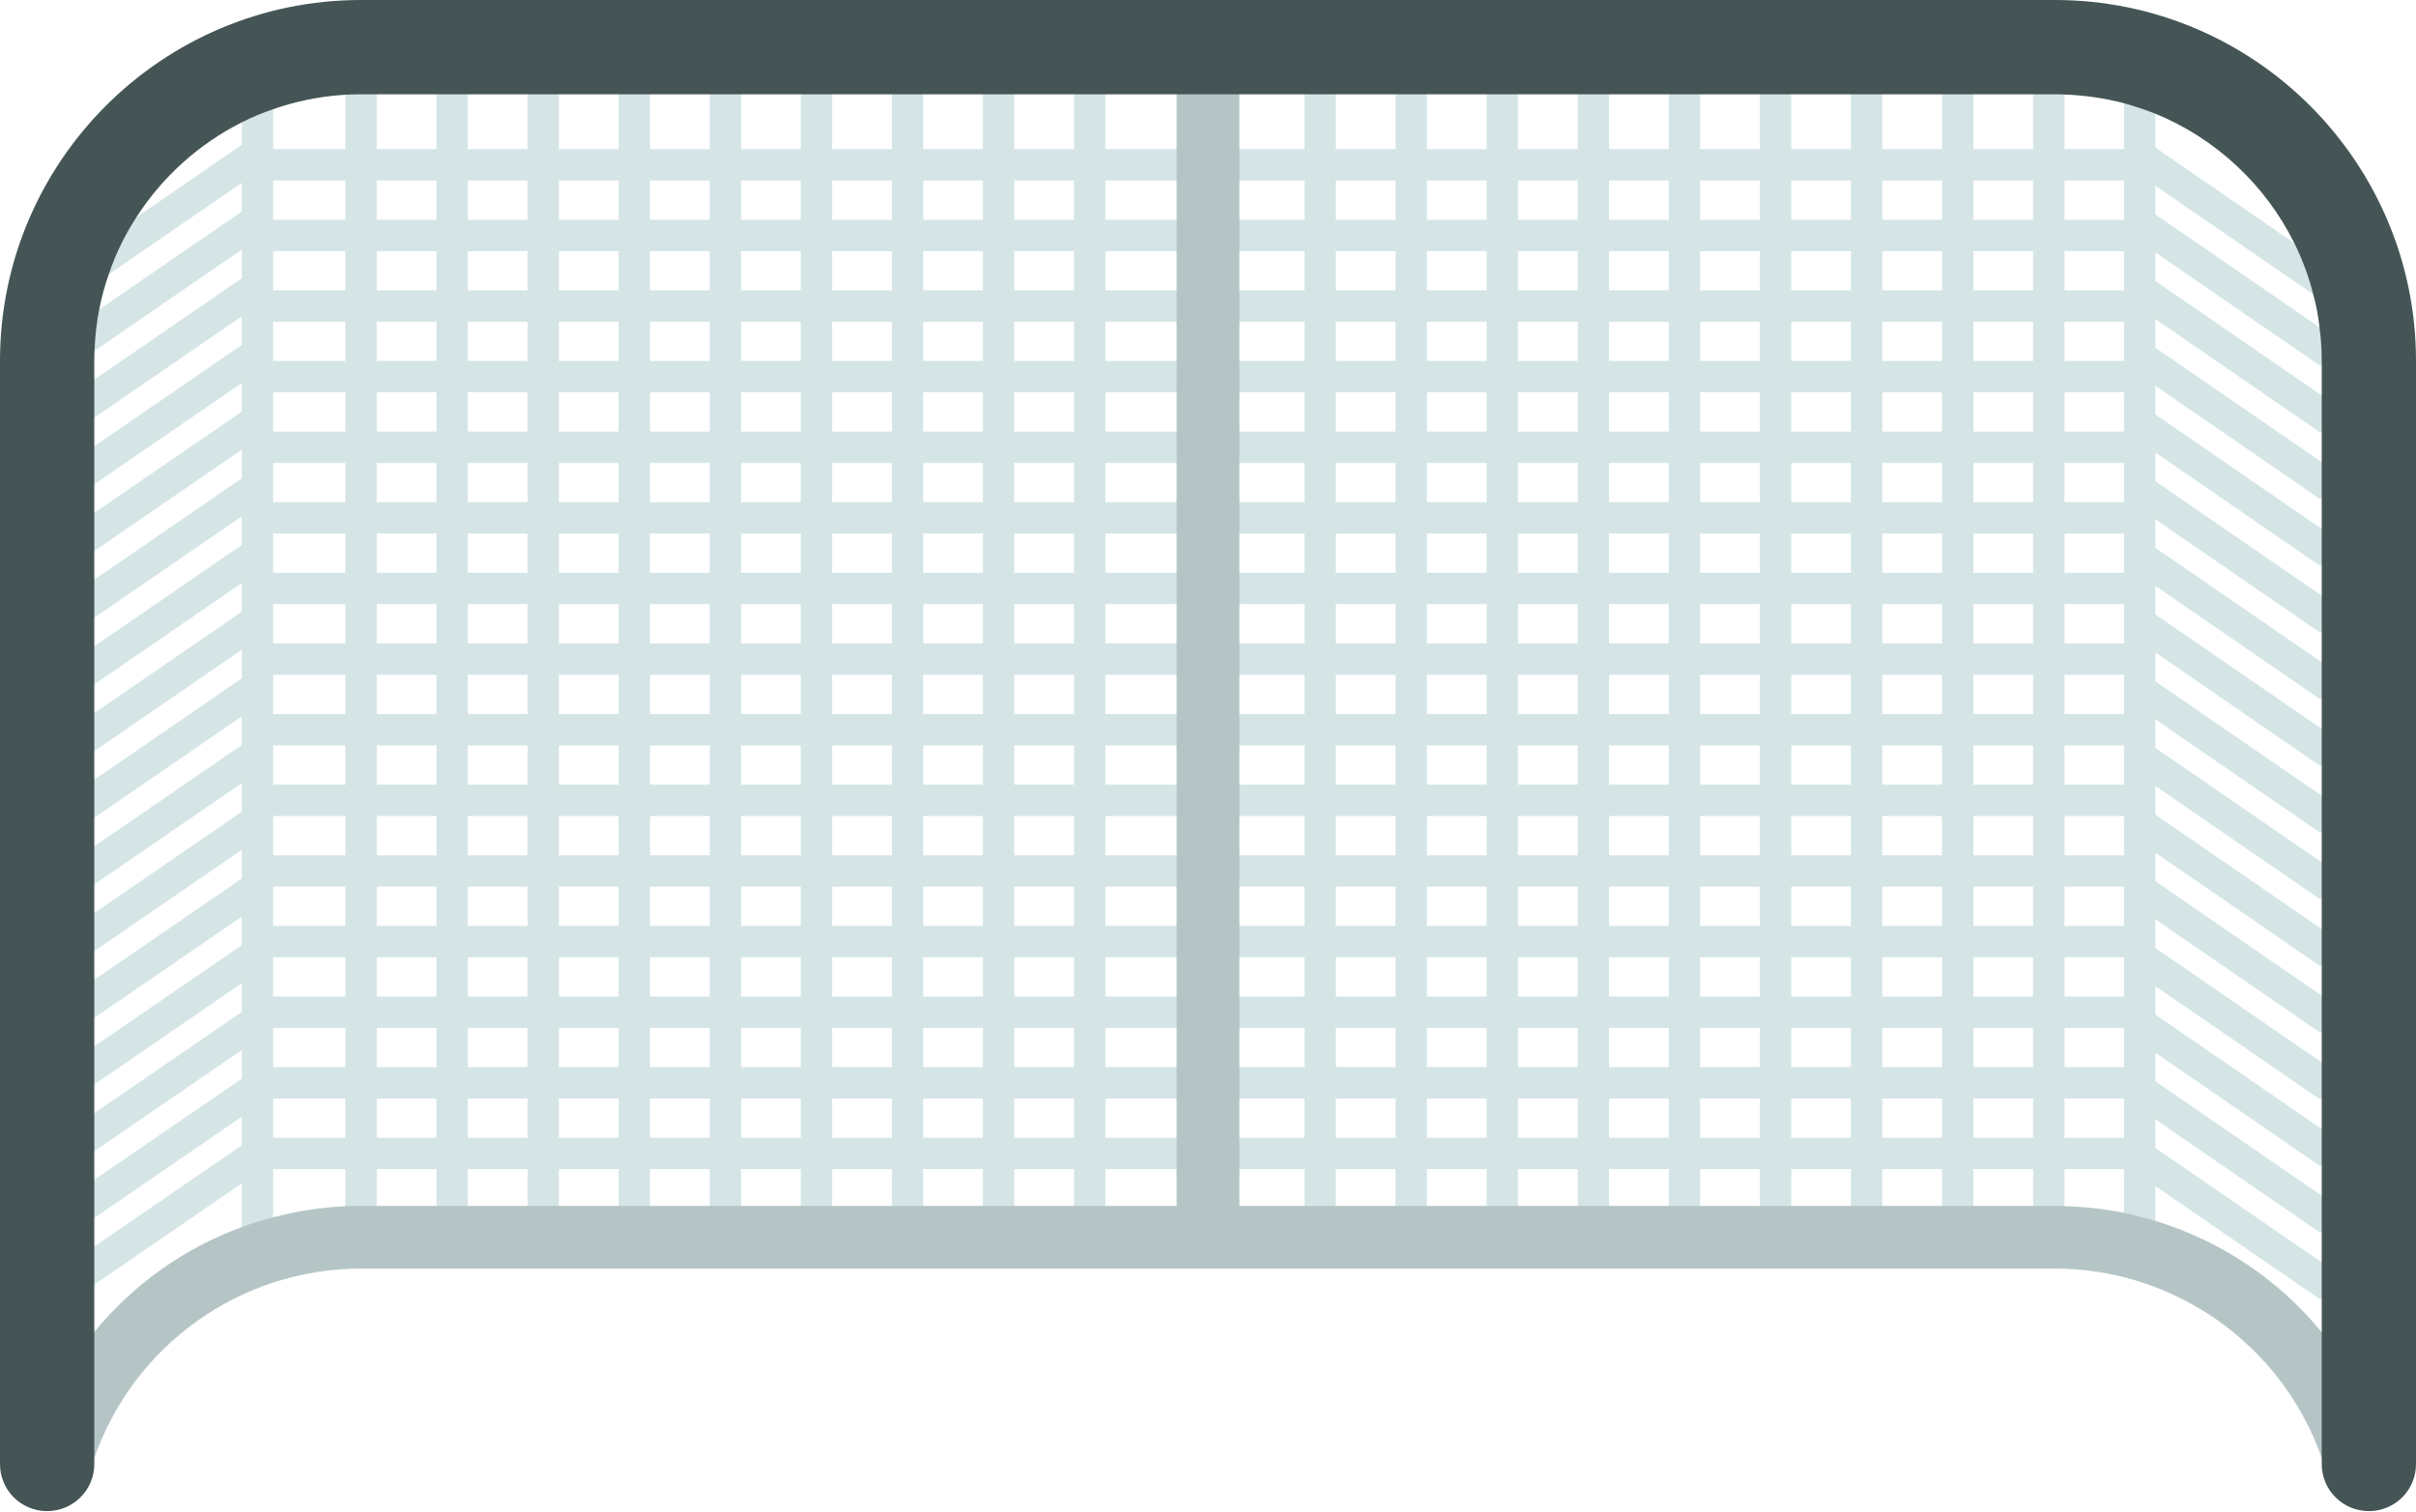
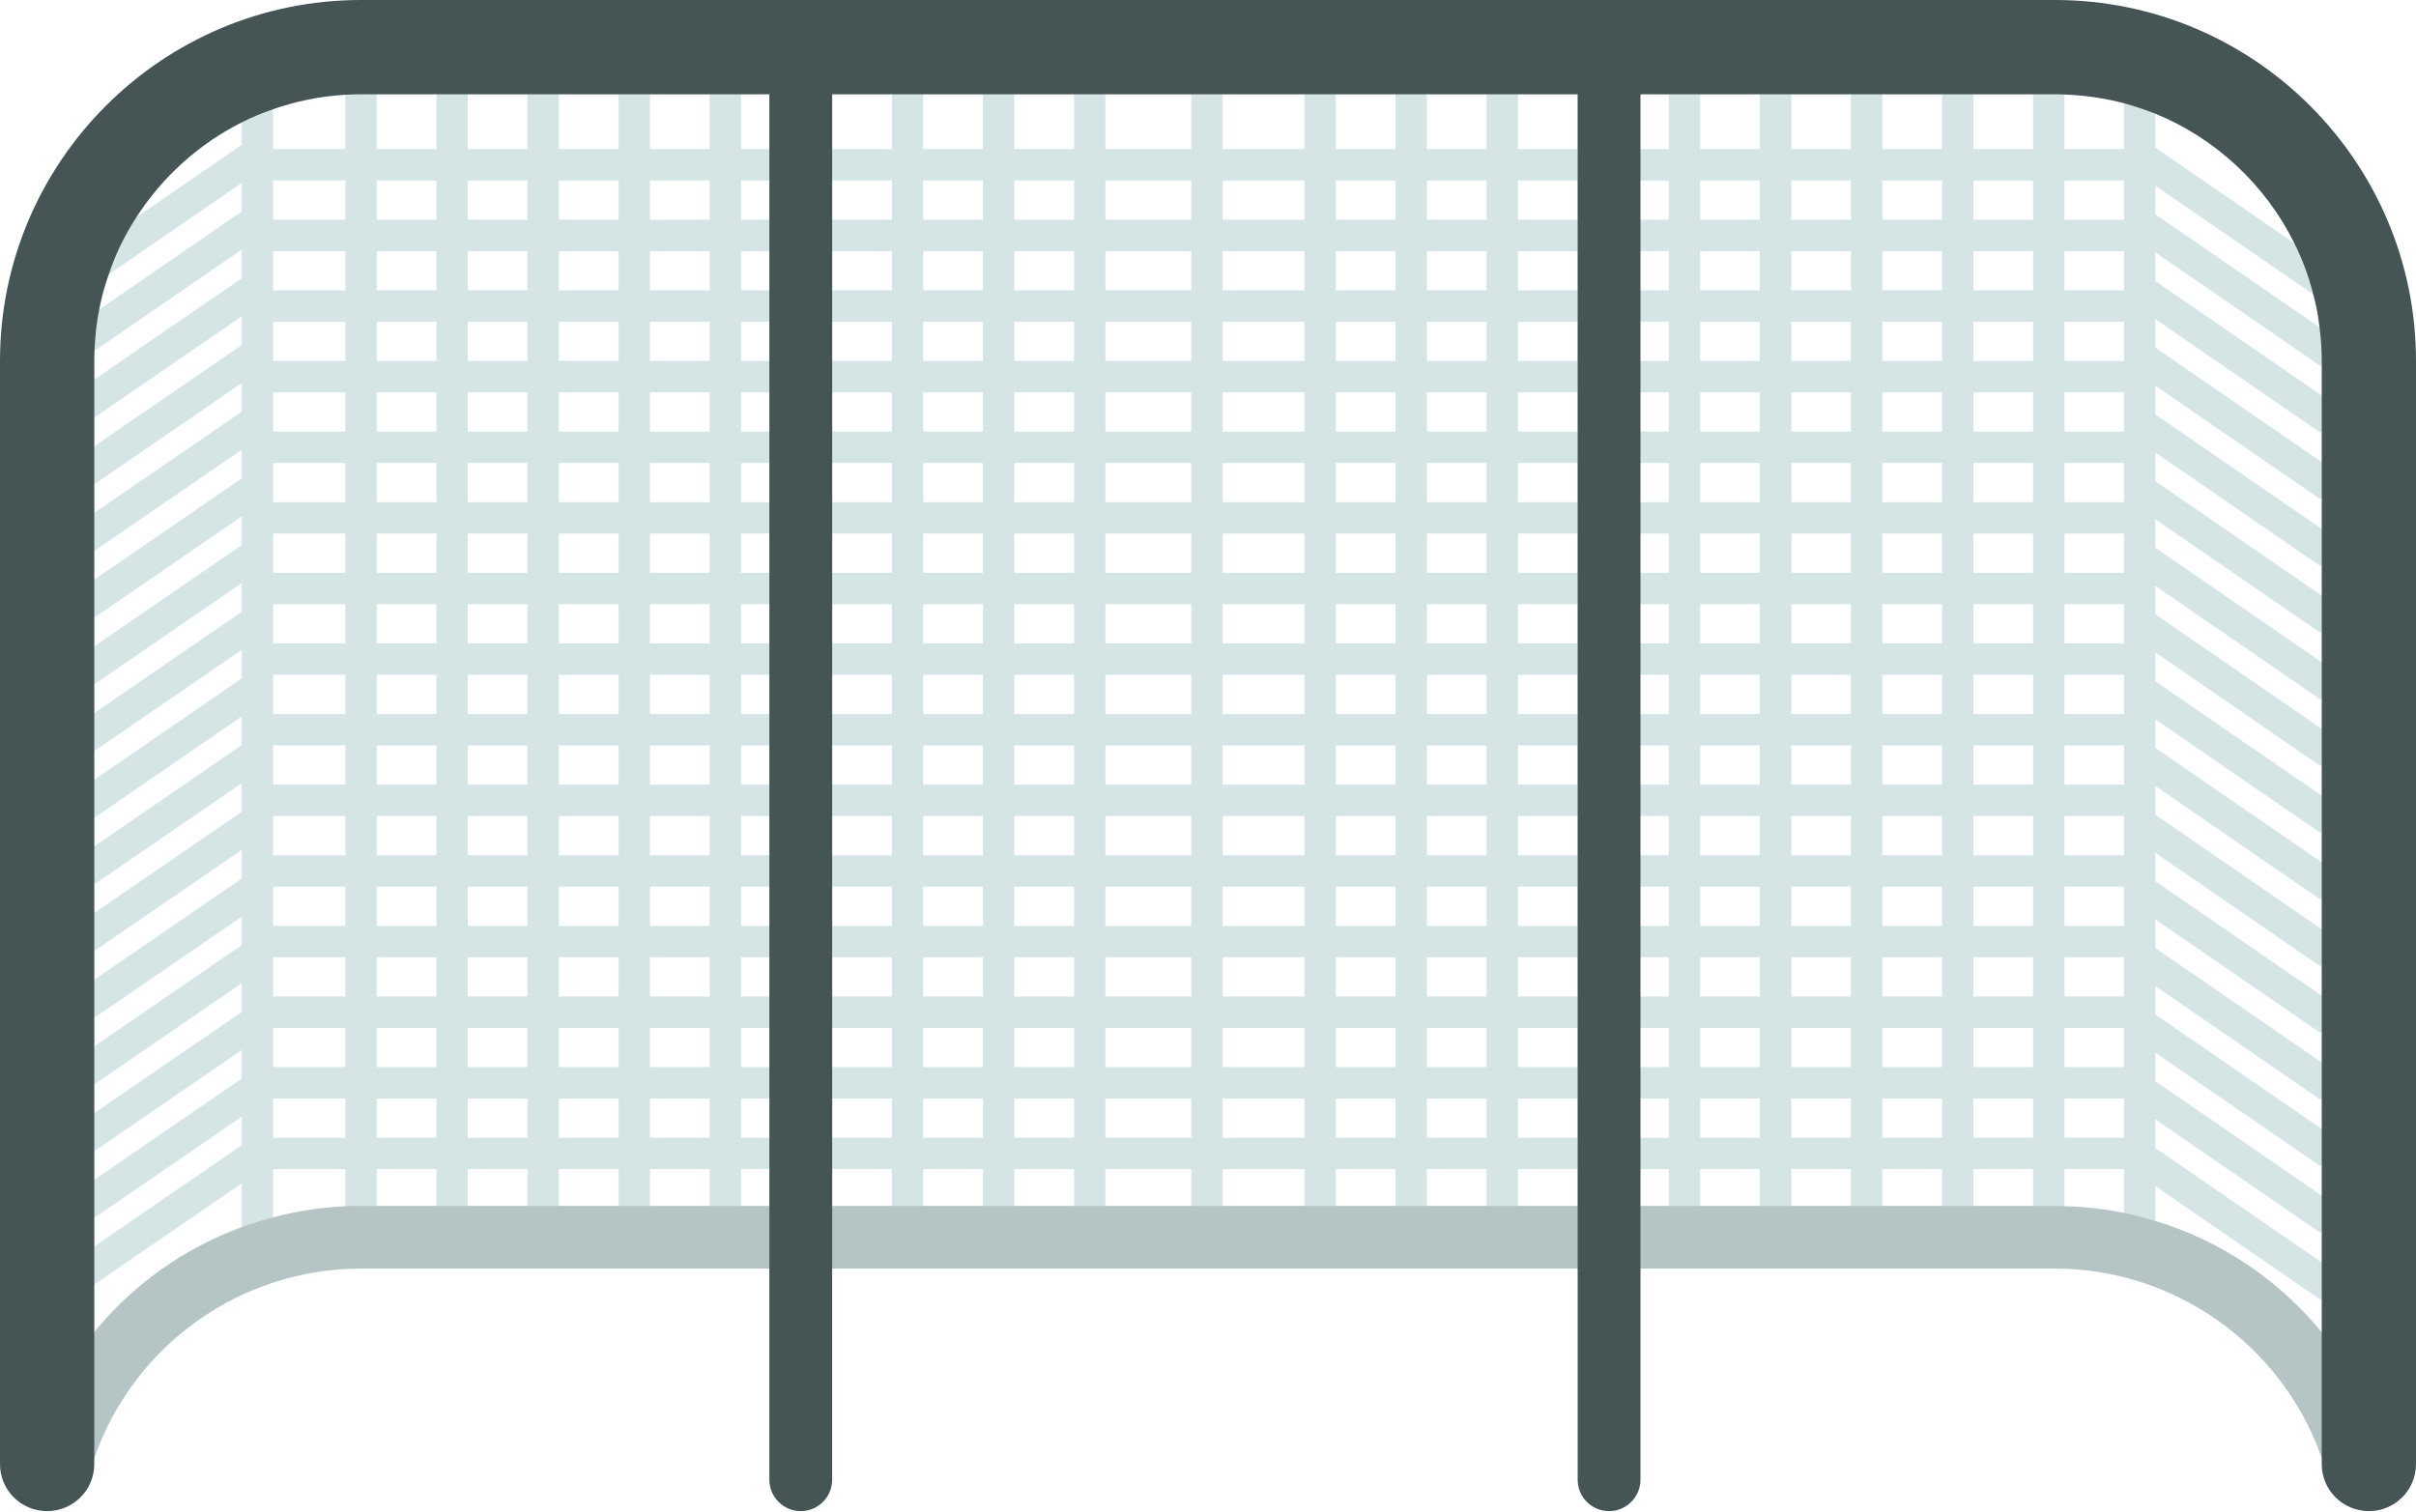
- <svg xmlns="http://www.w3.org/2000/svg" version="1.1" id="Layer_1" x="0px" y="0px" width="124.8px" height="78.079px" viewBox="0 0 124.8 78.079" style="enable-background:new 0 0 124.8 78.079;" xml:space="preserve">
-   <style type="text/css">
- 
- 	.st0{fill:#B5C5C6;}
- 	.st1{fill:#D5E5E6;}
- 	.st2{fill:#455556;}
- 
- </style>
+ <svg xmlns="http://www.w3.org/2000/svg" version="1.1" id="Layer_1" x="0px" y="0px" width="124.8px" height="78.079px" viewBox="0 0 124.8 78.079" enable-background="new 0 0 124.8 78.079" xml:space="preserve">
  <g>
    <g>
      <g>
-         <rect x="12.489" y="3.401" class="st1" width="1.621" height="61.441" />
-       </g>
-     </g>
-     <g>
-       <g>
-         <rect x="109.716" y="3.401" class="st1" width="1.621" height="61.441" />
-       </g>
-     </g>
-     <g>
-       <g>
-         <rect x="13.299" y="7.704" class="st1" width="97.227" height="1.622" />
-       </g>
-     </g>
-     <g>
-       <g>
-         <rect x="13.299" y="11.354" class="st1" width="97.227" height="1.621" />
-       </g>
-     </g>
-     <g>
-       <g>
-         <rect x="13.299" y="15.001" class="st1" width="97.227" height="1.622" />
-       </g>
-     </g>
-     <g>
-       <g>
-         <rect x="13.299" y="18.65" class="st1" width="97.227" height="1.622" />
-       </g>
-     </g>
-     <g>
-       <g>
-         <rect x="13.299" y="22.299" class="st1" width="97.227" height="1.622" />
-       </g>
-     </g>
-     <g>
-       <g>
-         <rect x="13.299" y="25.948" class="st1" width="97.227" height="1.622" />
-       </g>
-     </g>
-     <g>
-       <g>
-         <rect x="13.299" y="29.596" class="st1" width="97.227" height="1.622" />
-       </g>
-     </g>
-     <g>
-       <g>
-         <rect x="13.299" y="33.246" class="st1" width="97.227" height="1.621" />
-       </g>
-     </g>
-     <g>
-       <g>
-         <rect x="13.299" y="36.894" class="st1" width="97.227" height="1.621" />
-       </g>
-     </g>
-     <g>
-       <g>
-         <rect x="13.299" y="40.542" class="st1" width="97.227" height="1.621" />
-       </g>
-     </g>
-     <g>
-       <g>
-         <rect x="13.299" y="44.192" class="st1" width="97.227" height="1.621" />
-       </g>
-     </g>
-     <g>
-       <g>
-         <rect x="13.299" y="47.84" class="st1" width="97.227" height="1.621" />
-       </g>
-     </g>
-     <g>
-       <g>
-         <rect x="13.299" y="51.489" class="st1" width="97.227" height="1.621" />
-       </g>
-     </g>
-     <g>
-       <g>
-         <rect x="13.299" y="55.135" class="st1" width="97.227" height="1.625" />
-       </g>
-     </g>
-     <g>
-       <g>
-         <rect x="13.299" y="58.786" class="st1" width="97.227" height="1.622" />
-       </g>
-     </g>
-     <g>
-       <g>
-         <rect x="17.839" y="2.434" class="st1" width="1.622" height="61.728" />
-       </g>
-     </g>
-     <g>
-       <g>
-         <rect x="22.544" y="2.434" class="st1" width="1.621" height="61.728" />
-       </g>
-     </g>
-     <g>
-       <g>
-         <rect x="27.249" y="2.434" class="st1" width="1.622" height="61.728" />
-       </g>
-     </g>
-     <g>
-       <g>
-         <rect x="31.955" y="2.434" class="st1" width="1.622" height="61.728" />
-       </g>
-     </g>
-     <g>
-       <g>
-         <rect x="36.659" y="2.434" class="st1" width="1.622" height="61.728" />
-       </g>
-     </g>
-     <g>
-       <g>
-         <rect x="41.364" y="2.434" class="st1" width="1.623" height="61.728" />
-       </g>
-     </g>
-     <g>
-       <g>
-         <rect x="46.07" y="2.434" class="st1" width="1.62" height="61.728" />
-       </g>
-     </g>
-     <g>
-       <g>
-         <rect x="50.774" y="2.434" class="st1" width="1.621" height="61.728" />
-       </g>
-     </g>
-     <g>
-       <g>
-         <rect x="55.479" y="2.434" class="st1" width="1.621" height="61.728" />
-       </g>
-     </g>
-     <g>
-       <g>
-         <rect x="67.382" y="2.434" class="st1" width="1.622" height="61.728" />
-       </g>
-     </g>
-     <g>
-       <g>
-         <rect x="72.086" y="2.434" class="st1" width="1.623" height="61.728" />
-       </g>
-     </g>
-     <g>
-       <g>
-         <rect x="76.792" y="2.434" class="st1" width="1.621" height="61.728" />
-       </g>
-     </g>
-     <g>
-       <g>
-         <rect x="81.497" y="2.434" class="st1" width="1.62" height="61.728" />
-       </g>
-     </g>
-     <g>
-       <g>
-         <rect x="86.201" y="2.434" class="st1" width="1.622" height="61.728" />
-       </g>
-     </g>
-     <g>
-       <g>
-         <rect x="90.905" y="2.434" class="st1" width="1.624" height="61.728" />
-       </g>
-     </g>
-     <g>
-       <g>
-         <rect x="95.611" y="2.434" class="st1" width="1.622" height="61.728" />
-       </g>
-     </g>
-     <g>
-       <g>
-         <rect x="100.317" y="2.434" class="st1" width="1.621" height="61.728" />
-       </g>
-     </g>
-     <g>
-       <g>
-         <rect x="105.021" y="2.434" class="st1" width="1.622" height="61.728" />
-       </g>
-     </g>
-     <g>
-       <g>
-         <rect x="7.479" y="56.963" transform="matrix(0.5658 0.8246 -0.8246 0.5658 55.5828 20.5395)" class="st1" width="1.623" height="12.158" />
-       </g>
-     </g>
-     <g>
-       <g>
-         <rect x="7.479" y="53.517" transform="matrix(0.5658 0.8246 -0.8246 0.5658 52.7415 19.0432)" class="st1" width="1.623" height="12.159" />
-       </g>
-     </g>
-     <g>
-       <g>
-         <rect x="7.479" y="50.071" transform="matrix(0.5658 0.8246 -0.8246 0.5658 49.9002 17.5469)" class="st1" width="1.623" height="12.159" />
-       </g>
-     </g>
-     <g>
-       <g>
-         <rect x="7.479" y="46.625" transform="matrix(0.566 0.8244 -0.8244 0.566 47.046 16.0372)" class="st1" width="1.622" height="12.159" />
-       </g>
-     </g>
-     <g>
-       <g>
-         <rect x="7.479" y="43.179" transform="matrix(0.5658 0.8246 -0.8246 0.5658 44.2172 14.5541)" class="st1" width="1.623" height="12.159" />
-       </g>
-     </g>
-     <g>
-       <g>
-         <rect x="7.479" y="39.734" transform="matrix(0.566 0.8244 -0.8244 0.566 41.3647 13.0466)" class="st1" width="1.622" height="12.159" />
-       </g>
-     </g>
-     <g>
-       <g>
-         <rect x="7.479" y="36.287" transform="matrix(0.566 0.8244 -0.8244 0.566 38.5237 11.551)" class="st1" width="1.622" height="12.159" />
-       </g>
-     </g>
-     <g>
-       <g>
-         <rect x="7.48" y="32.841" transform="matrix(0.5666 0.824 -0.824 0.5666 35.6628 10.0367)" class="st1" width="1.62" height="12.159" />
-       </g>
-     </g>
-     <g>
-       <g>
-         <rect x="7.48" y="29.395" transform="matrix(0.5662 0.8243 -0.8243 0.5662 32.8372 8.5559)" class="st1" width="1.621" height="12.159" />
-       </g>
-     </g>
-     <g>
-       <g>
-         <rect x="7.48" y="25.949" transform="matrix(0.5663 0.8242 -0.8242 0.5663 29.9925 7.0572)" class="st1" width="1.621" height="12.159" />
-       </g>
-     </g>
-     <g>
-       <g>
-         <rect x="7.48" y="22.502" transform="matrix(0.5662 0.8243 -0.8243 0.5662 27.156 5.5658)" class="st1" width="1.621" height="12.159" />
-       </g>
-     </g>
-     <g>
-       <g>
-         <rect x="7.479" y="19.057" transform="matrix(0.566 0.8244 -0.8244 0.566 24.3197 4.0739)" class="st1" width="1.622" height="12.159" />
-       </g>
-     </g>
-     <g>
-       <g>
-         <rect x="7.479" y="15.612" transform="matrix(0.5659 0.8245 -0.8245 0.5659 21.4825 2.581)" class="st1" width="1.622" height="12.158" />
-       </g>
-     </g>
-     <g>
-       <g>
-         <rect x="7.48" y="12.165" transform="matrix(0.5662 0.8243 -0.8243 0.5662 18.6353 1.0814)" class="st1" width="1.621" height="12.159" />
-       </g>
-     </g>
-     <g>
-       <g>
-         <rect x="7.48" y="8.719" transform="matrix(0.5665 0.8241 -0.8241 0.5665 15.7892 -0.4163)" class="st1" width="1.621" height="12.16" />
-       </g>
-     </g>
-     <g>
-       <g>
-         <rect x="7.48" y="5.272" transform="matrix(0.5665 0.8241 -0.8241 0.5665 12.9492 -1.9104)" class="st1" width="1.621" height="12.16" />
-       </g>
-     </g>
-     <g>
-       <g>
-         <rect x="109.239" y="62.231" transform="matrix(0.8239 0.5667 -0.5667 0.8239 56.0347 -54.2526)" class="st1" width="12.159" height="1.623" />
-       </g>
-     </g>
-     <g>
-       <g>
-         <rect x="109.238" y="58.786" transform="matrix(0.8238 0.5668 -0.5668 0.8238 54.097 -54.8674)" class="st1" width="12.16" height="1.622" />
-       </g>
-     </g>
-     <g>
-       <g>
-         <rect x="109.238" y="55.34" transform="matrix(0.8238 0.5668 -0.5668 0.8238 52.1438 -55.4745)" class="st1" width="12.16" height="1.623" />
-       </g>
-     </g>
-     <g>
-       <g>
-         <rect x="109.239" y="51.894" transform="matrix(0.8239 0.5668 -0.5668 0.8239 50.1832 -56.0773)" class="st1" width="12.159" height="1.622" />
-       </g>
-     </g>
-     <g>
-       <g>
-         <rect x="109.238" y="48.448" transform="matrix(0.8238 0.5668 -0.5668 0.8238 48.2372 -56.6887)" class="st1" width="12.16" height="1.622" />
-       </g>
-     </g>
-     <g>
-       <g>
-         <rect x="109.238" y="45.003" transform="matrix(0.8238 0.5669 -0.5669 0.8238 46.2908 -57.3003)" class="st1" width="12.16" height="1.62" />
-       </g>
-     </g>
-     <g>
-       <g>
-         <rect x="109.239" y="41.556" transform="matrix(0.8238 0.5668 -0.5668 0.8238 44.3272 -57.9005)" class="st1" width="12.159" height="1.621" />
-       </g>
-     </g>
-     <g>
-       <g>
-         <rect x="109.239" y="38.11" transform="matrix(0.8239 0.5668 -0.5668 0.8239 42.3672 -58.5028)" class="st1" width="12.159" height="1.621" />
-       </g>
-     </g>
-     <g>
-       <g>
-         <rect x="109.238" y="34.664" transform="matrix(0.8238 0.5668 -0.5668 0.8238 40.4237 -59.1171)" class="st1" width="12.16" height="1.621" />
-       </g>
-     </g>
-     <g>
-       <g>
-         <rect x="109.239" y="31.217" transform="matrix(0.8239 0.5668 -0.5668 0.8239 38.4642 -59.7191)" class="st1" width="12.159" height="1.622" />
-       </g>
-     </g>
-     <g>
-       <g>
-         <rect x="109.239" y="27.771" transform="matrix(0.8239 0.5668 -0.5668 0.8239 36.508 -60.3234)" class="st1" width="12.159" height="1.622" />
-       </g>
-     </g>
-     <g>
-       <g>
-         <rect x="109.239" y="24.326" transform="matrix(0.8238 0.5668 -0.5668 0.8238 34.5611 -60.9356)" class="st1" width="12.159" height="1.621" />
-       </g>
-     </g>
-     <g>
-       <g>
-         <rect x="109.238" y="20.881" transform="matrix(0.8238 0.5668 -0.5668 0.8238 32.6108 -61.5452)" class="st1" width="12.16" height="1.621" />
-       </g>
-     </g>
-     <g>
-       <g>
-         <rect x="109.238" y="17.435" transform="matrix(0.8238 0.5668 -0.5668 0.8238 30.6574 -62.1524)" class="st1" width="12.16" height="1.621" />
-       </g>
-     </g>
-     <g>
-       <g>
-         <rect x="109.239" y="13.988" transform="matrix(0.8238 0.5668 -0.5668 0.8238 28.7012 -62.7567)" class="st1" width="12.159" height="1.621" />
-       </g>
-     </g>
-     <g>
-       <g>
-         <rect x="109.239" y="10.541" transform="matrix(0.8239 0.5667 -0.5667 0.8239 26.7404 -63.3549)" class="st1" width="12.159" height="1.623" />
-       </g>
-     </g>
-     <g>
-       <g>
-         <path class="st0" d="M121.959,76.163c-0.81,0.283-1.683-0.091-2.028-0.861c-0.026-0.039-0.039-0.076-0.052-0.115     c-2.082-5.758-7.595-9.639-13.725-9.639H18.645c-6.206,0-11.732,3.934-13.775,9.793c-0.013,0.052-0.039,0.089-0.05,0.141     c-0.233,0.669-0.861,1.105-1.543,1.105c-0.167,0-0.347-0.039-0.515-0.09c-0.848-0.283-1.297-1.208-1.015-2.056     c0.707-2.095,1.773-3.984,3.124-5.616c2.005-2.455,4.639-4.33,7.619-5.422c0.527-0.193,1.068-0.36,1.619-0.502     c1.209-0.322,2.456-0.514,3.728-0.577c0.27-0.014,0.539-0.014,0.809-0.014h87.509c0.167,0,0.321,0,0.488,0.014     c1.042,0.024,2.069,0.14,3.071,0.347c0.553,0.115,1.092,0.257,1.619,0.411c3.38,1.028,6.387,3.046,8.598,5.757     c1.285,1.541,2.299,3.303,3.006,5.242C123.232,74.928,122.795,75.854,121.959,76.163z" />
-       </g>
-     </g>
-     <g>
-       <g>
-         <path class="st0" d="M62.401,65.553c-0.896,0-1.622-0.727-1.622-1.622V2.434c0-0.895,0.726-1.622,1.622-1.622     c0.895,0,1.622,0.727,1.622,1.622v61.497C64.022,64.827,63.296,65.553,62.401,65.553z" />
-       </g>
-     </g>
-     <g>
-       <g>
-         <path class="st2" d="M124.8,18.646v57.002c0,1.351-1.092,2.431-2.428,2.431c-1.35,0-2.441-1.08-2.441-2.431V18.646     c0-0.591-0.039-1.17-0.116-1.736c-0.065-0.578-0.167-1.144-0.322-1.695c-0.23-0.927-0.563-1.812-0.976-2.648     c-1.49-3.006-4.047-5.409-7.184-6.694c-0.527-0.206-1.066-0.385-1.619-0.54c-0.989-0.257-2.018-0.411-3.071-0.449     c-0.154-0.013-0.321-0.013-0.488-0.013H18.645c-0.27,0-0.54,0.013-0.809,0.024c-1.299,0.078-2.544,0.335-3.728,0.747     c-0.551,0.192-1.092,0.41-1.619,0.68c-2.224,1.118-4.111,2.827-5.448,4.909c-0.591,0.913-1.079,1.902-1.426,2.956     c-0.205,0.577-0.372,1.182-0.489,1.798c-0.14,0.695-0.218,1.416-0.244,2.146C4.87,18.298,4.87,18.479,4.87,18.646v57.002     c0,1.351-1.093,2.431-2.442,2.431C1.091,78.079,0,76.999,0,75.648V18.646C0,8.366,8.364,0,18.645,0h87.509     C116.435,0,124.8,8.366,124.8,18.646z" />
-       </g>
+         <rect x="61.536" y="2.434" fill="#D5E5E6" width="1.621" height="61.729" />
+       </g>
+     </g>
+     <g>
+       <g>
+         <rect x="12.489" y="3.401" fill="#D5E5E6" width="1.621" height="61.441" />
+       </g>
+     </g>
+     <g>
+       <g>
+         <rect x="109.716" y="3.401" fill="#D5E5E6" width="1.621" height="61.441" />
+       </g>
+     </g>
+     <g>
+       <g>
+         <rect x="13.299" y="7.704" fill="#D5E5E6" width="97.227" height="1.622" />
+       </g>
+     </g>
+     <g>
+       <g>
+         <rect x="13.299" y="11.354" fill="#D5E5E6" width="97.227" height="1.621" />
+       </g>
+     </g>
+     <g>
+       <g>
+         <rect x="13.299" y="15.001" fill="#D5E5E6" width="97.227" height="1.622" />
+       </g>
+     </g>
+     <g>
+       <g>
+         <rect x="13.299" y="18.65" fill="#D5E5E6" width="97.227" height="1.622" />
+       </g>
+     </g>
+     <g>
+       <g>
+         <rect x="13.299" y="22.299" fill="#D5E5E6" width="97.227" height="1.622" />
+       </g>
+     </g>
+     <g>
+       <g>
+         <rect x="13.299" y="25.948" fill="#D5E5E6" width="97.227" height="1.622" />
+       </g>
+     </g>
+     <g>
+       <g>
+         <rect x="13.299" y="29.596" fill="#D5E5E6" width="97.227" height="1.622" />
+       </g>
+     </g>
+     <g>
+       <g>
+         <rect x="13.299" y="33.246" fill="#D5E5E6" width="97.227" height="1.621" />
+       </g>
+     </g>
+     <g>
+       <g>
+         <rect x="13.299" y="36.894" fill="#D5E5E6" width="97.227" height="1.621" />
+       </g>
+     </g>
+     <g>
+       <g>
+         <rect x="13.299" y="40.542" fill="#D5E5E6" width="97.227" height="1.621" />
+       </g>
+     </g>
+     <g>
+       <g>
+         <rect x="13.299" y="44.192" fill="#D5E5E6" width="97.227" height="1.621" />
+       </g>
+     </g>
+     <g>
+       <g>
+         <rect x="13.299" y="47.84" fill="#D5E5E6" width="97.227" height="1.621" />
+       </g>
+     </g>
+     <g>
+       <g>
+         <rect x="13.299" y="51.489" fill="#D5E5E6" width="97.227" height="1.621" />
+       </g>
+     </g>
+     <g>
+       <g>
+         <rect x="13.299" y="55.135" fill="#D5E5E6" width="97.227" height="1.625" />
+       </g>
+     </g>
+     <g>
+       <g>
+         <rect x="13.299" y="58.786" fill="#D5E5E6" width="97.227" height="1.623" />
+       </g>
+     </g>
+     <g>
+       <g>
+         <rect x="17.839" y="2.434" fill="#D5E5E6" width="1.622" height="61.729" />
+       </g>
+     </g>
+     <g>
+       <g>
+         <rect x="22.544" y="2.434" fill="#D5E5E6" width="1.621" height="61.729" />
+       </g>
+     </g>
+     <g>
+       <g>
+         <rect x="27.249" y="2.434" fill="#D5E5E6" width="1.622" height="61.729" />
+       </g>
+     </g>
+     <g>
+       <g>
+         <rect x="31.955" y="2.434" fill="#D5E5E6" width="1.622" height="61.729" />
+       </g>
+     </g>
+     <g>
+       <g>
+         <rect x="36.659" y="2.434" fill="#D5E5E6" width="1.622" height="61.729" />
+       </g>
+     </g>
+     <g>
+       <g>
+         <rect x="41.364" y="2.434" fill="#D5E5E6" width="1.623" height="61.729" />
+       </g>
+     </g>
+     <g>
+       <g>
+         <rect x="46.07" y="2.434" fill="#D5E5E6" width="1.62" height="61.729" />
+       </g>
+     </g>
+     <g>
+       <g>
+         <rect x="50.774" y="2.434" fill="#D5E5E6" width="1.621" height="61.729" />
+       </g>
+     </g>
+     <g>
+       <g>
+         <rect x="55.479" y="2.434" fill="#D5E5E6" width="1.621" height="61.729" />
+       </g>
+     </g>
+     <g>
+       <g>
+         <rect x="67.382" y="2.434" fill="#D5E5E6" width="1.621" height="61.729" />
+       </g>
+     </g>
+     <g>
+       <g>
+         <rect x="72.085" y="2.434" fill="#D5E5E6" width="1.623" height="61.729" />
+       </g>
+     </g>
+     <g>
+       <g>
+         <rect x="76.792" y="2.434" fill="#D5E5E6" width="1.621" height="61.729" />
+       </g>
+     </g>
+     <g>
+       <g>
+         <rect x="81.498" y="2.434" fill="#D5E5E6" width="1.619" height="61.729" />
+       </g>
+     </g>
+     <g>
+       <g>
+         <rect x="86.201" y="2.434" fill="#D5E5E6" width="1.623" height="61.729" />
+       </g>
+     </g>
+     <g>
+       <g>
+         <rect x="90.905" y="2.434" fill="#D5E5E6" width="1.624" height="61.729" />
+       </g>
+     </g>
+     <g>
+       <g>
+         <rect x="95.611" y="2.434" fill="#D5E5E6" width="1.622" height="61.729" />
+       </g>
+     </g>
+     <g>
+       <g>
+         <rect x="100.317" y="2.434" fill="#D5E5E6" width="1.621" height="61.729" />
+       </g>
+     </g>
+     <g>
+       <g>
+         <rect x="105.021" y="2.434" fill="#D5E5E6" width="1.622" height="61.729" />
+       </g>
+     </g>
+     <g>
+       <g>
+         <rect x="7.478" y="56.965" transform="matrix(-0.566 -0.8244 0.8244 -0.566 -38.9956 105.56)" fill="#D5E5E6" width="1.623" height="12.159" />
+       </g>
+     </g>
+     <g>
+       <g>
+         <rect x="7.477" y="53.519" transform="matrix(-0.566 -0.8244 0.8244 -0.566 -36.1552 100.1638)" fill="#D5E5E6" width="1.623" height="12.159" />
+       </g>
+     </g>
+     <g>
+       <g>
+         <rect x="7.477" y="50.074" transform="matrix(-0.5657 -0.8246 0.8246 -0.5657 -33.3267 94.754)" fill="#D5E5E6" width="1.624" height="12.159" />
+       </g>
+     </g>
+     <g>
+       <g>
+         <rect x="7.477" y="46.623" transform="matrix(-0.566 -0.8244 0.8244 -0.566 -30.4695 89.3632)" fill="#D5E5E6" width="1.623" height="12.159" />
+       </g>
+     </g>
+     <g>
+       <g>
+         <rect x="7.477" y="43.181" transform="matrix(-0.5657 -0.8246 0.8246 -0.5657 -27.643 83.9624)" fill="#D5E5E6" width="1.624" height="12.159" />
+       </g>
+     </g>
+     <g>
+       <g>
+         <rect x="7.477" y="39.732" transform="matrix(-0.5658 -0.8246 0.8246 -0.5658 -24.7968 78.5635)" fill="#D5E5E6" width="1.623" height="12.158" />
+       </g>
+     </g>
+     <g>
+       <g>
+         <rect x="7.478" y="36.285" transform="matrix(-0.5659 -0.8245 0.8245 -0.5659 -21.9489 73.1726)" fill="#D5E5E6" width="1.622" height="12.159" />
+       </g>
+     </g>
+     <g>
+       <g>
+         <rect x="7.479" y="32.84" transform="matrix(-0.5667 -0.8239 0.8239 -0.5667 -19.0786 67.8071)" fill="#D5E5E6" width="1.62" height="12.159" />
+       </g>
+     </g>
+     <g>
+       <g>
+         <rect x="7.479" y="29.396" transform="matrix(-0.5661 -0.8243 0.8243 -0.5661 -16.2607 62.3929)" fill="#D5E5E6" width="1.621" height="12.16" />
+       </g>
+     </g>
+     <g>
+       <g>
+         <rect x="7.479" y="25.948" transform="matrix(-0.5663 -0.8242 0.8242 -0.5663 -13.4127 56.9981)" fill="#D5E5E6" width="1.621" height="12.159" />
+       </g>
+     </g>
+     <g>
+       <g>
+         <rect x="7.48" y="22.503" transform="matrix(-0.5662 -0.8243 0.8243 -0.5662 -10.5759 51.599)" fill="#D5E5E6" width="1.621" height="12.159" />
+       </g>
+     </g>
+     <g>
+       <g>
+         <rect x="7.478" y="19.056" transform="matrix(-0.5659 -0.8245 0.8245 -0.5659 -7.7433 46.194)" fill="#D5E5E6" width="1.622" height="12.159" />
+       </g>
+     </g>
+     <g>
+       <g>
+         <rect x="7.478" y="15.612" transform="matrix(-0.5659 -0.8245 0.8245 -0.5659 -4.9029 40.8004)" fill="#D5E5E6" width="1.622" height="12.158" />
+       </g>
+     </g>
+     <g>
+       <g>
+         <rect x="7.48" y="12.165" transform="matrix(-0.5662 -0.8243 0.8243 -0.5662 -2.055 35.4087)" fill="#D5E5E6" width="1.621" height="12.159" />
+       </g>
+     </g>
+     <g>
+       <g>
+         <rect x="7.48" y="8.719" transform="matrix(-0.5667 -0.8239 0.8239 -0.5667 0.7937 30.0166)" fill="#D5E5E6" width="1.621" height="12.16" />
+       </g>
+     </g>
+     <g>
+       <g>
+         <rect x="7.48" y="5.272" transform="matrix(-0.5665 -0.824 0.824 -0.5665 3.6324 24.6158)" fill="#D5E5E6" width="1.621" height="12.16" />
+       </g>
+     </g>
+     <g>
+       <g>
+         <rect x="109.241" y="62.228" transform="matrix(-0.8239 -0.5667 0.5667 -0.8239 174.6066 180.3321)" fill="#D5E5E6" width="12.159" height="1.623" />
+       </g>
+     </g>
+     <g>
+       <g>
+         <rect x="109.236" y="58.78" transform="matrix(-0.8239 -0.5668 0.5668 -0.8239 176.5459 174.0456)" fill="#D5E5E6" width="12.159" height="1.623" />
+       </g>
+     </g>
+     <g>
+       <g>
+         <rect x="109.236" y="55.334" transform="matrix(-0.8239 -0.5668 0.5668 -0.8239 178.4989 167.7609)" fill="#D5E5E6" width="12.159" height="1.624" />
+       </g>
+     </g>
+     <g>
+       <g>
+         <rect x="109.241" y="51.898" transform="matrix(-0.8239 -0.5668 0.5668 -0.8239 180.4536 161.4964)" fill="#D5E5E6" width="12.161" height="1.621" />
+       </g>
+     </g>
+     <g>
+       <g>
+         <rect x="109.236" y="48.442" transform="matrix(-0.8238 -0.5668 0.5668 -0.8238 182.3982 155.1951)" fill="#D5E5E6" width="12.16" height="1.622" />
+       </g>
+     </g>
+     <g>
+       <g>
+         <rect x="109.238" y="45.004" transform="matrix(-0.8238 -0.5669 0.5669 -0.8238 184.3386 148.9326)" fill="#D5E5E6" width="12.161" height="1.62" />
+       </g>
+     </g>
+     <g>
+       <g>
+         <rect x="109.234" y="41.553" transform="matrix(-0.8239 -0.5668 0.5668 -0.8239 186.3045 142.6239)" fill="#D5E5E6" width="12.158" height="1.621" />
+       </g>
+     </g>
+     <g>
+       <g>
+         <rect x="109.239" y="38.116" transform="matrix(-0.8238 -0.5668 0.5668 -0.8238 188.2598 136.3586)" fill="#D5E5E6" width="12.159" height="1.621" />
+       </g>
+     </g>
+     <g>
+       <g>
+         <rect x="109.236" y="34.658" transform="matrix(-0.8238 -0.5669 0.5669 -0.8238 190.2075 130.0576)" fill="#D5E5E6" width="12.159" height="1.621" />
+       </g>
+     </g>
+     <g>
+       <g>
+         <rect x="109.242" y="31.22" transform="matrix(-0.8238 -0.5668 0.5668 -0.8238 192.174 123.7855)" fill="#D5E5E6" width="12.159" height="1.622" />
+       </g>
+     </g>
+     <g>
+       <g>
+         <rect x="109.239" y="27.777" transform="matrix(-0.8239 -0.5668 0.5668 -0.8239 194.1226 117.5004)" fill="#D5E5E6" width="12.159" height="1.622" />
+       </g>
+     </g>
+     <g>
+       <g>
+         <rect x="109.234" y="24.324" transform="matrix(-0.8238 -0.5668 0.5668 -0.8238 196.066 111.2029)" fill="#D5E5E6" width="12.158" height="1.621" />
+       </g>
+     </g>
+     <g>
+       <g>
+         <rect x="109.235" y="20.876" transform="matrix(-0.8238 -0.5668 0.5668 -0.8238 198.025 104.9144)" fill="#D5E5E6" width="12.159" height="1.621" />
+       </g>
+     </g>
+     <g>
+       <g>
+         <rect x="109.235" y="17.43" transform="matrix(-0.8238 -0.5668 0.5668 -0.8238 199.9756 98.6322)" fill="#D5E5E6" width="12.16" height="1.621" />
+       </g>
+     </g>
+     <g>
+       <g>
+         <rect x="109.233" y="13.986" transform="matrix(-0.8238 -0.5668 0.5668 -0.8238 201.9258 92.3469)" fill="#D5E5E6" width="12.159" height="1.621" />
+       </g>
+     </g>
+     <g>
+       <g>
+         <rect x="109.239" y="10.538" transform="matrix(-0.8239 -0.5667 0.5667 -0.8239 203.897 86.0539)" fill="#D5E5E6" width="12.159" height="1.623" />
+       </g>
+     </g>
+     <g>
+       <g>
+         <path fill="#B5C5C6" d="M121.958,76.163c-0.81,0.283-1.683-0.091-2.027-0.861c-0.026-0.038-0.039-0.075-0.053-0.114     c-2.082-5.758-7.594-9.64-13.725-9.64H18.645c-6.206,0-11.732,3.935-13.775,9.793c-0.013,0.053-0.039,0.09-0.05,0.142     c-0.233,0.669-0.861,1.104-1.543,1.104c-0.167,0-0.347-0.039-0.515-0.09c-0.848-0.283-1.297-1.207-1.015-2.056     c0.707-2.095,1.773-3.983,3.124-5.616c2.005-2.455,4.639-4.33,7.619-5.422c0.527-0.193,1.068-0.359,1.619-0.502     c1.209-0.322,2.456-0.514,3.728-0.576c0.27-0.015,0.539-0.015,0.809-0.015h87.509c0.167,0,0.321,0,0.488,0.015     c1.042,0.023,2.069,0.139,3.071,0.346c0.553,0.115,1.092,0.258,1.619,0.412c3.379,1.027,6.387,3.045,8.598,5.756     c1.285,1.541,2.299,3.304,3.006,5.242C123.232,74.928,122.794,75.854,121.958,76.163z" />
+       </g>
+     </g>
+     <g>
+       <g>
+         <path fill="#455556" d="M124.8,18.646v57.002c0,1.351-1.092,2.431-2.428,2.431c-1.351,0-2.441-1.08-2.441-2.431V18.646     c0-0.591-0.039-1.17-0.116-1.736c-0.065-0.578-0.167-1.144-0.321-1.695c-0.23-0.927-0.563-1.812-0.977-2.648     c-1.49-3.006-4.047-5.409-7.184-6.694c-0.527-0.206-1.066-0.385-1.619-0.54c-0.989-0.257-2.019-0.411-3.071-0.449     c-0.153-0.013-0.321-0.013-0.488-0.013h-87.51c-0.27,0-0.54,0.013-0.809,0.024c-1.299,0.078-2.544,0.335-3.728,0.747     c-0.551,0.192-1.092,0.41-1.619,0.68c-2.224,1.118-4.111,2.827-5.448,4.909c-0.591,0.913-1.079,1.902-1.426,2.956     c-0.205,0.577-0.372,1.182-0.489,1.798c-0.14,0.695-0.218,1.416-0.244,2.146C4.87,18.298,4.87,18.479,4.87,18.646v57.002     c0,1.351-1.093,2.431-2.442,2.431C1.091,78.079,0,76.999,0,75.648V18.646C0,8.366,8.364,0,18.645,0h87.509     C116.435,0,124.8,8.366,124.8,18.646z" />
+       </g>
+     </g>
+   </g>
+   <path fill="#5CFF44" d="M-0.517,79.79" />
+   <g>
+     <g>
+       <path fill="#455556" d="M83.117,78.079c-0.896,0-1.622-0.727-1.622-1.622V4.212c0-0.895,0.726-1.622,1.622-1.622    c0.896,0,1.622,0.728,1.622,1.622v72.245C84.738,77.352,84.012,78.079,83.117,78.079z" />
+     </g>
+   </g>
+   <g>
+     <g>
+       <path fill="#455556" d="M41.364,78.079c-0.896,0-1.622-0.727-1.622-1.622V4.212c0-0.895,0.726-1.622,1.622-1.622    c0.896,0,1.622,0.728,1.622,1.622v72.245C42.985,77.352,42.259,78.079,41.364,78.079z" />
    </g>
  </g>
</svg>
